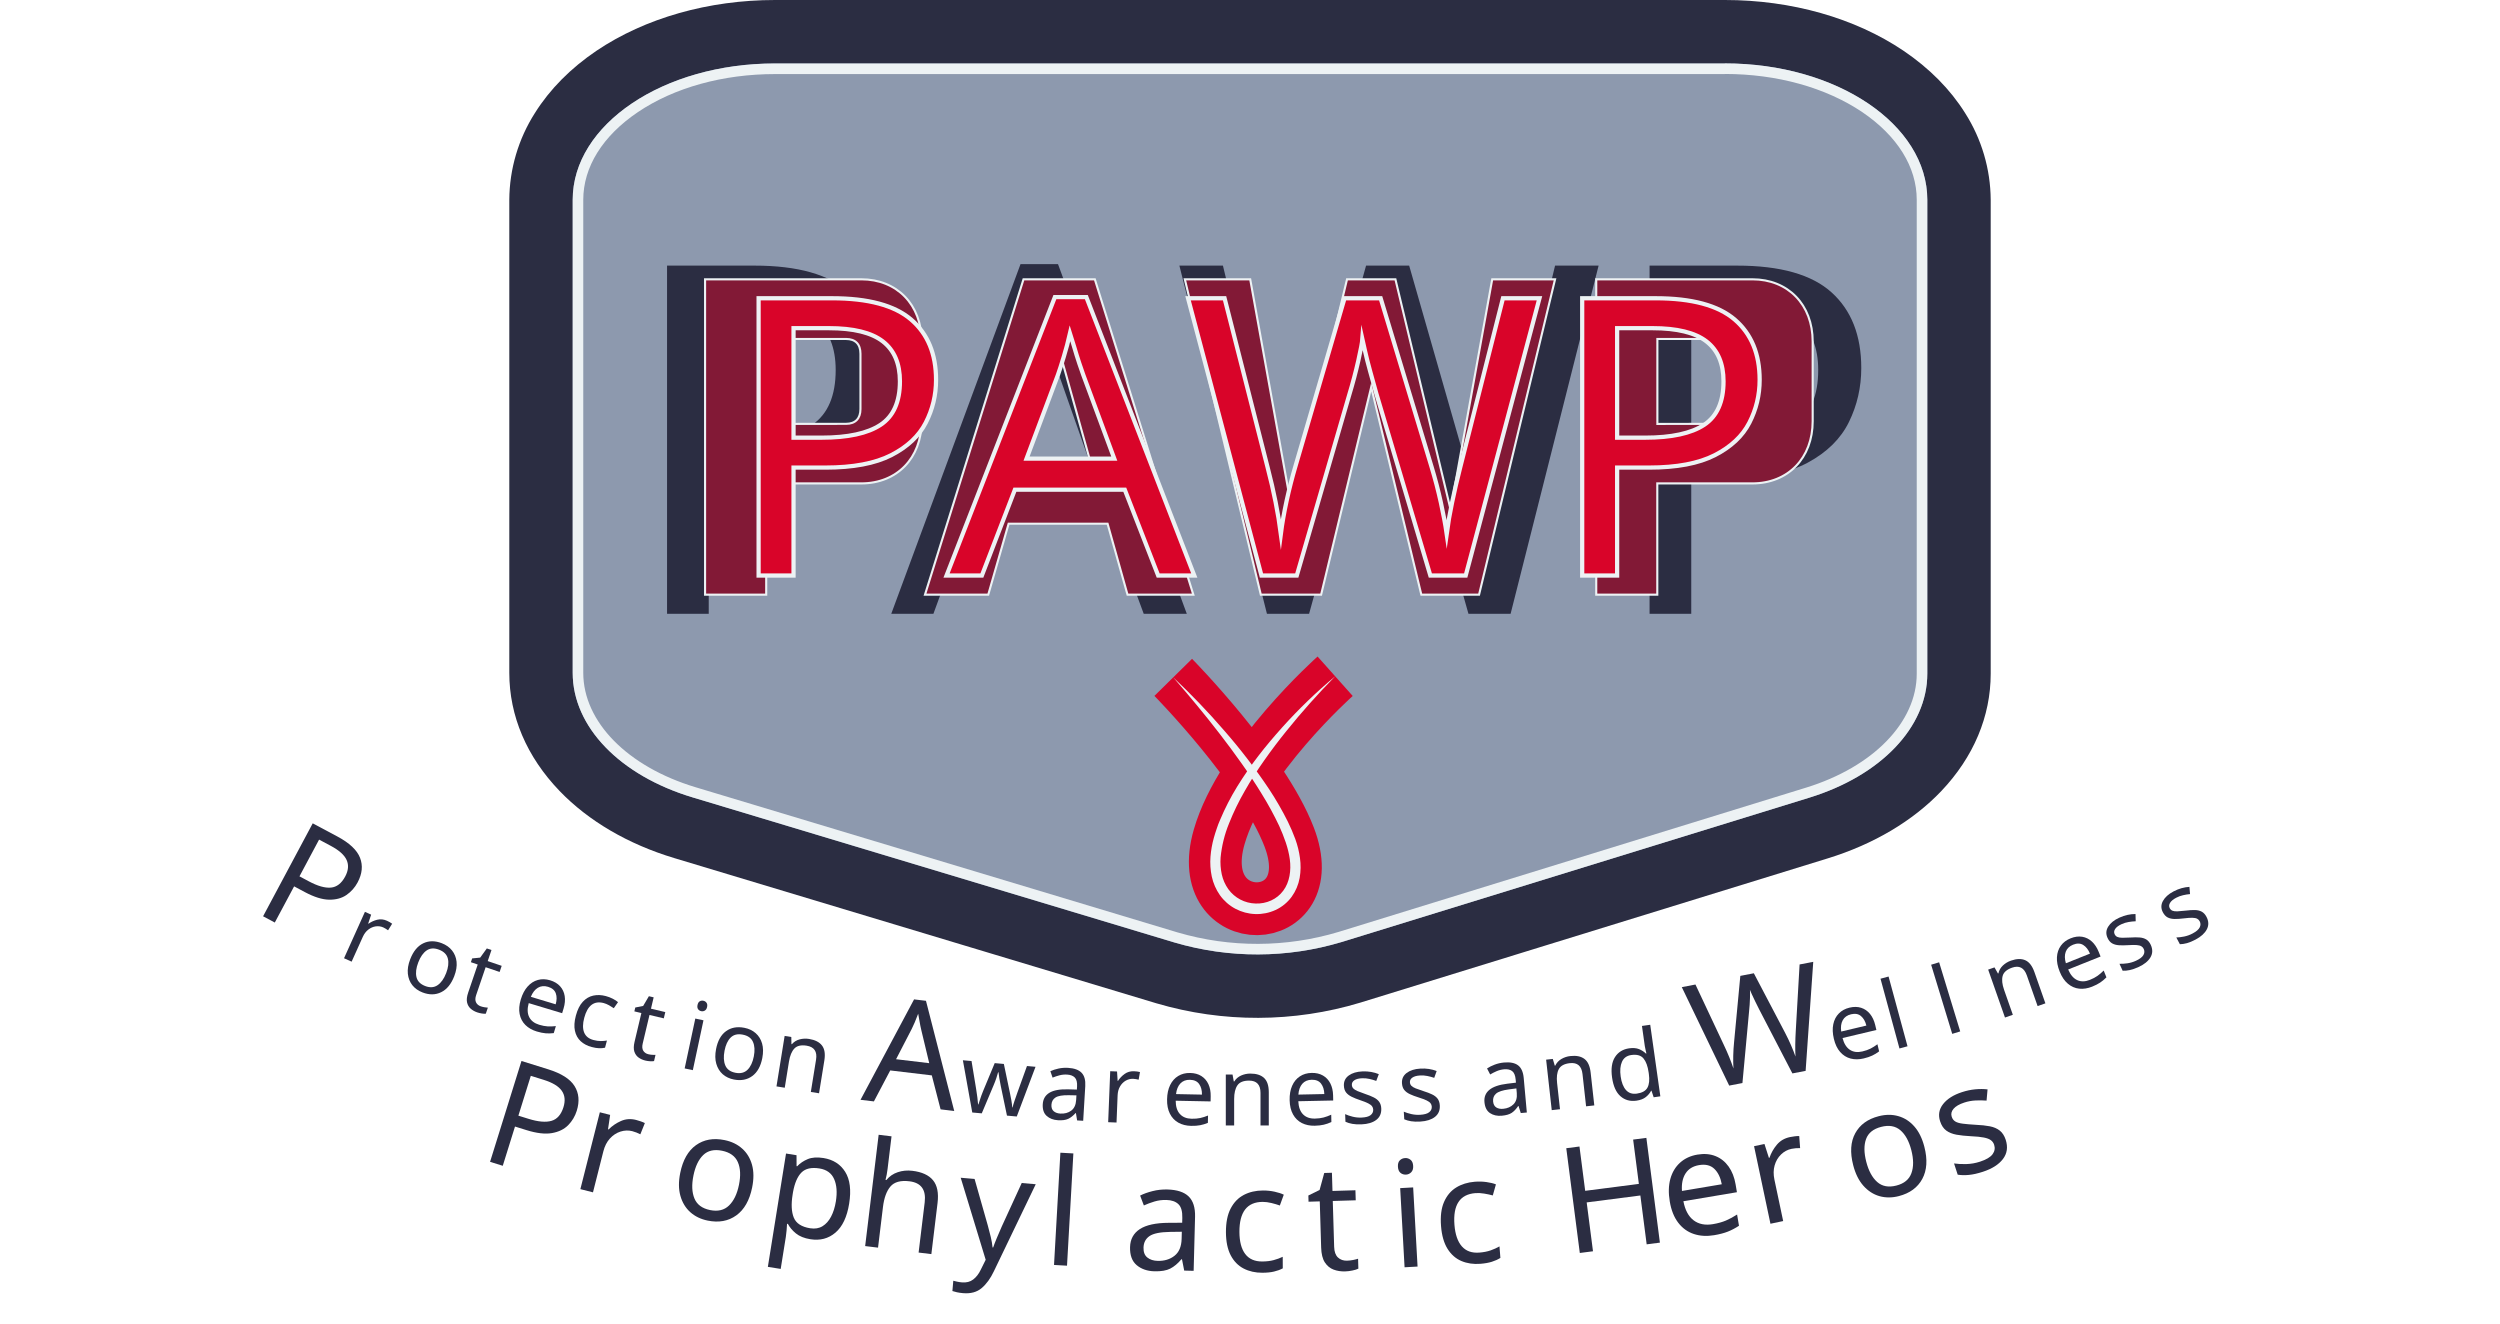
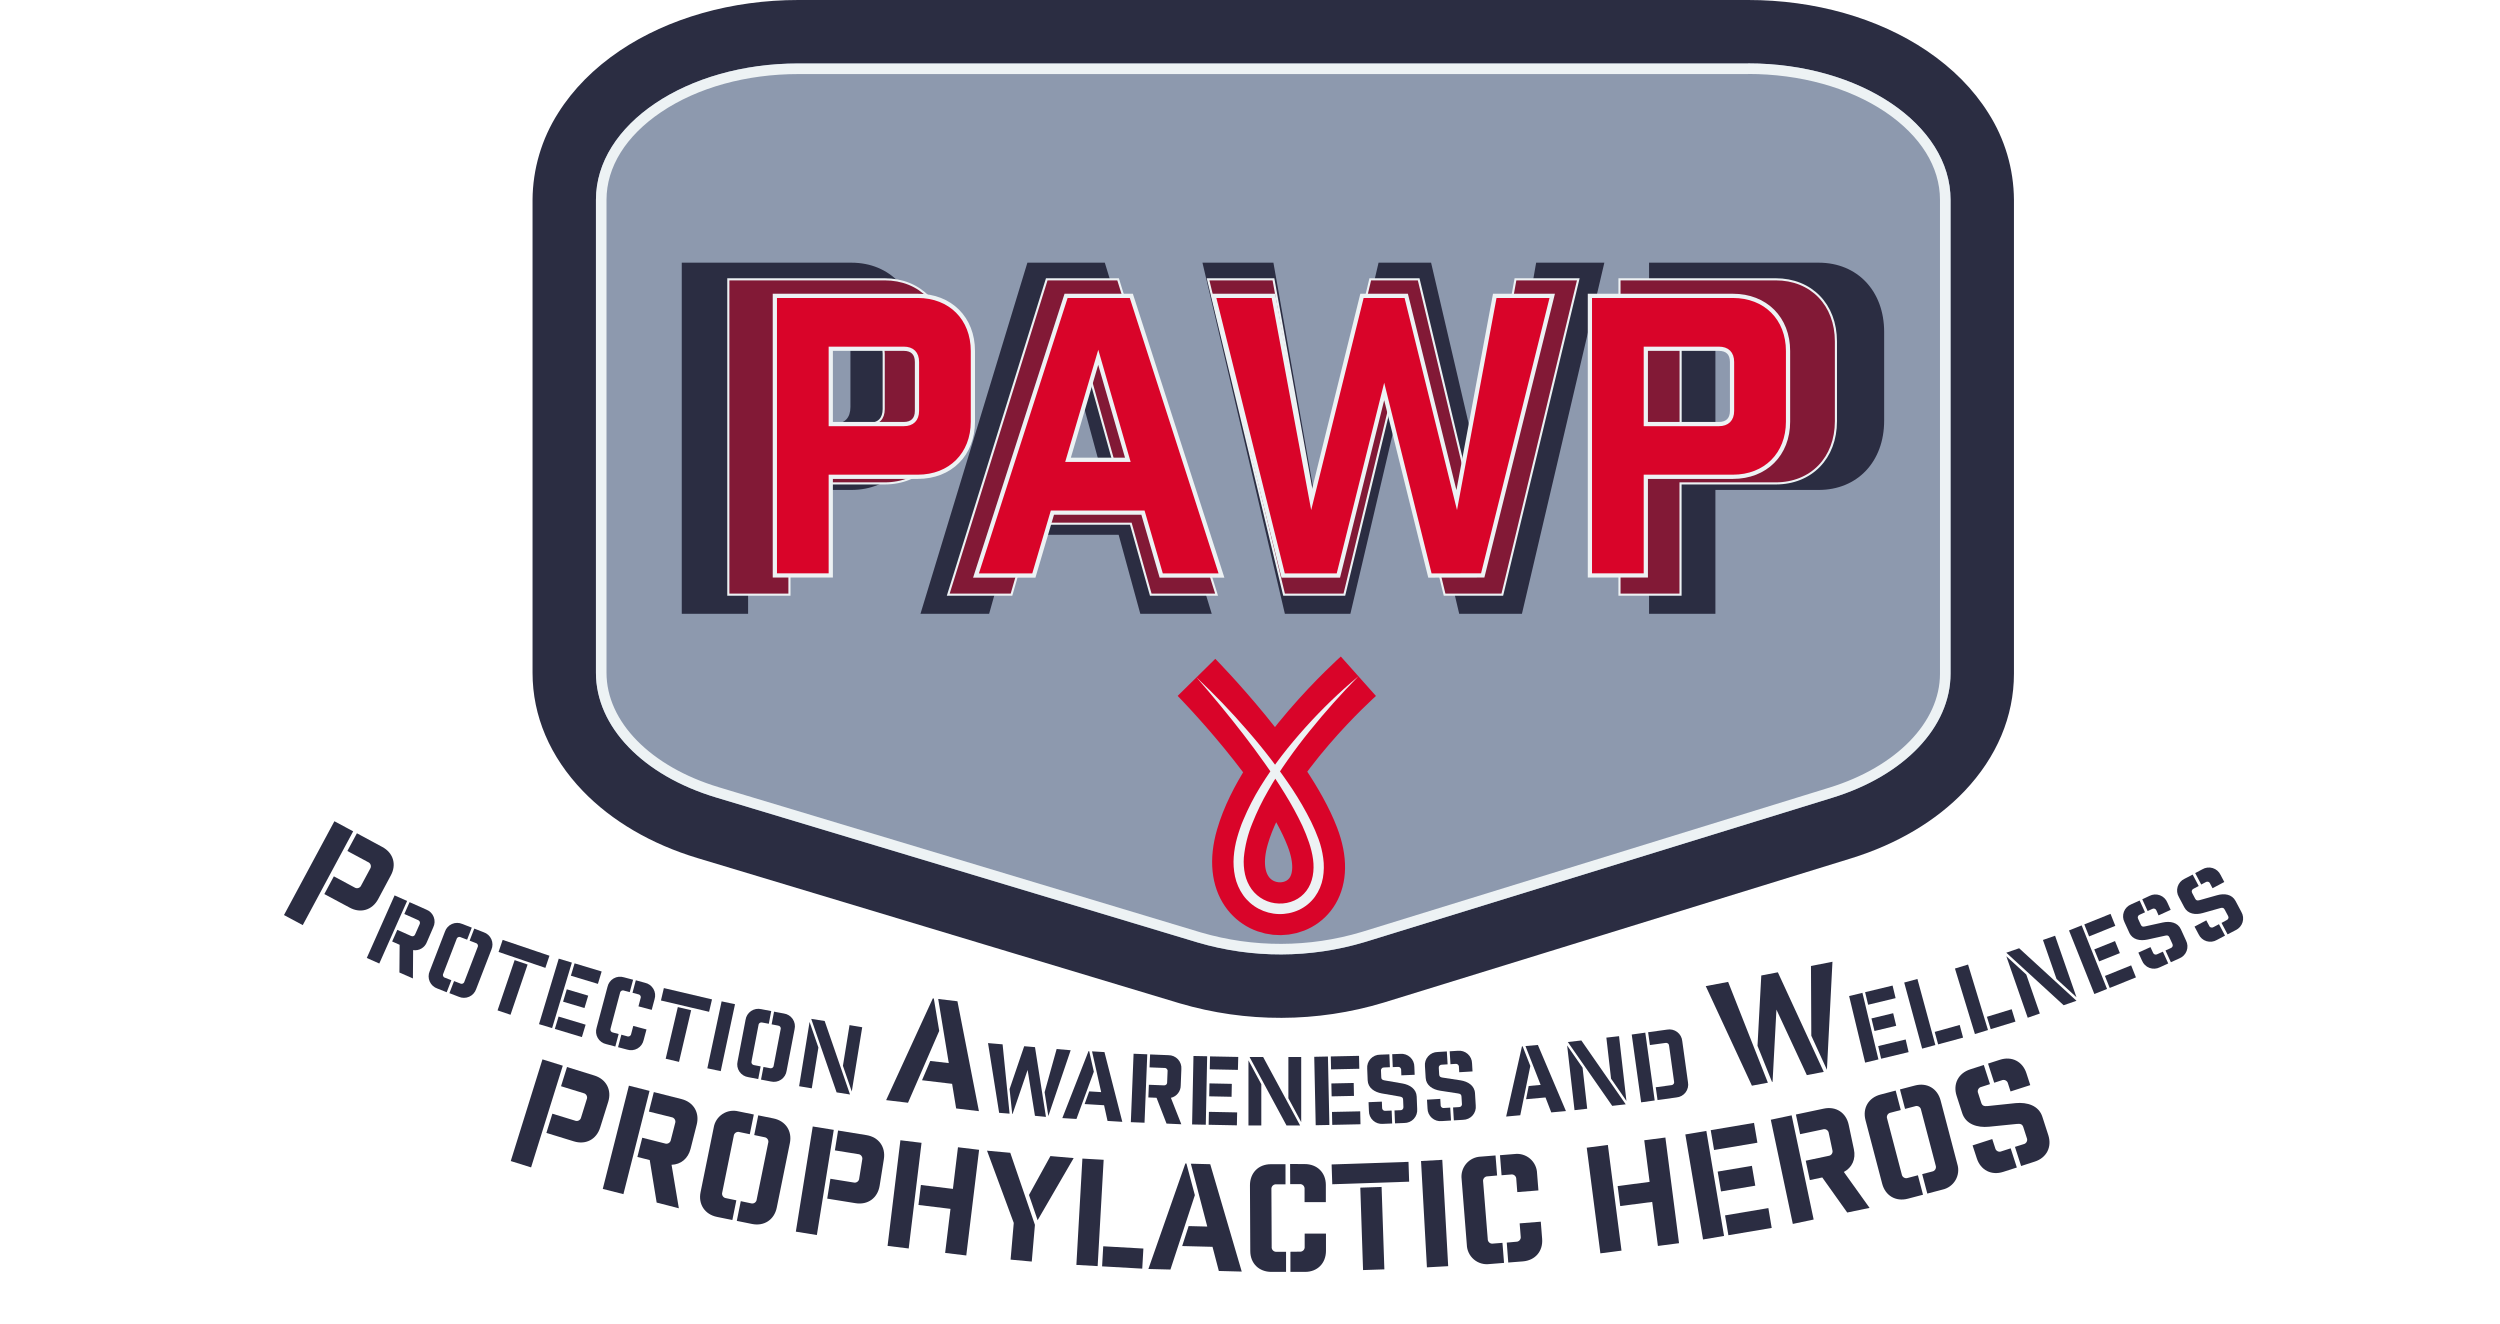
- <svg xmlns="http://www.w3.org/2000/svg" viewBox="0 0 1183 626.07">
+ <svg xmlns="http://www.w3.org/2000/svg" id="Layer_1" data-name="Layer 1" viewBox="0 0 1183 626.07">
  <defs>
-     <style>.cls-1{fill:#8d99ae;}.cls-11,.cls-12,.cls-2,.cls-4{fill:#2b2d42;}.cls-3{fill:#edf2f4;}.cls-4{font-size:230.74px;letter-spacing:-0.04em;}.cls-4,.cls-8{font-family:IndustryInc-Base, Industry Inc;}.cls-5{letter-spacing:-0.05em;}.cls-6{letter-spacing:0em;}.cls-7{fill:#821936;}.cls-7,.cls-8{stroke:#edf2f4;stroke-miterlimit:10;}.cls-8{font-size:183.75px;fill:#d90429;stroke-width:2px;letter-spacing:-0.04em;}.cls-9{letter-spacing:-0.05em;}.cls-10{letter-spacing:0em;}.cls-11{font-size:70px;}.cls-11,.cls-12{font-family:IndustryInc-Stencil, Industry Inc;}.cls-12{font-size:45px;}.cls-13{fill:none;stroke:#d90429;stroke-linejoin:round;stroke-width:25px;}</style>
+     <style>.cls-1{fill:#8d99ae;}.cls-2{fill:#2b2d42;}.cls-3{fill:#edf2f4;}.cls-4{fill:#821936;}.cls-4,.cls-5{stroke:#edf2f4;stroke-miterlimit:10;}.cls-5{fill:#d90429;stroke-width:2px;}.cls-6{fill:none;stroke:#d90429;stroke-linejoin:round;stroke-width:25px;}</style>
  </defs>
-   <g id="Layer_2" data-name="Layer 2">
-     <g id="Layer_1-2" data-name="Layer 1">
-       <path class="cls-1" d="M594.94,466.65a150.44,150.44,0,0,1-43.41-6.25L323.38,391.67c-40.93-12.33-67.38-41.1-67.38-73.3V94.55c0-22.38,12.31-43,34.67-58.08C311.21,22.62,338.25,15,366.79,15H816.21c28.54,0,55.58,7.62,76.12,21.47C914.69,51.54,927,72.17,927,94.55V318.79c0,31.9-26.09,60.56-66.47,73l-221.28,68.3A150.11,150.11,0,0,1,594.94,466.65Z" />
-       <path class="cls-2" d="M816.21,30C869.11,30,912,58.9,912,94.55V318.79c0,25.25-21.84,48.18-55.9,58.7l-221.27,68.3a138.69,138.69,0,0,1-79,.24L327.7,377.31c-34.49-10.39-56.7-33.47-56.7-58.94V94.55C271,58.9,313.89,30,366.79,30H816.21m0-30H366.79c-31.5,0-61.51,8.53-84.5,24C270,32.31,260.18,42.22,253.12,53.48A77.32,77.32,0,0,0,241,94.55V318.37c0,20.41,8.23,39.74,23.8,55.92,13.64,14.19,32.41,25.17,54.25,31.75L547.2,474.76a168.7,168.7,0,0,0,96.48-.31L865,406.15c21.6-6.67,40.14-17.66,53.6-31.79C933.89,358.25,942,339,942,318.79V94.55a77.32,77.32,0,0,0-12.12-41.07C922.82,42.22,913,32.31,900.71,24c-23-15.5-53-24-84.5-24Z" />
-       <path class="cls-3" d="M816.21,35c24.6,0,47.67,6.41,64.94,18C897.82,64.29,907,79,907,94.55V318.79c0,22.93-20.56,44.1-52.37,53.92L633.36,441a133.78,133.78,0,0,1-76.06.24L329.14,372.52c-32.28-9.72-53.14-31-53.14-54.15V94.55c0-15.52,9.18-30.26,25.85-41.5,17.27-11.64,40.34-18,64.94-18H816.21m0-5H366.79C313.89,30,271,58.9,271,94.55V318.37c0,25.47,22.21,48.55,56.7,58.94L555.86,446a138.69,138.69,0,0,0,79-.24l221.27-68.3C890.16,367,912,344,912,318.79V94.55C912,58.9,869.11,30,816.21,30Z" />
-       <g id="PAWP">
-         <text class="cls-4" transform="translate(294.39 290.44) scale(0.95 1)">P<tspan class="cls-5" x="134.06" y="0">A</tspan>
-           <tspan class="cls-6" x="274.81" y="0">WP</tspan>
-         </text>
-         <path class="cls-7" d="M400.34,200.56c4.42,0,6.83-2.48,6.83-7V167.4c0-4.56-2.41-7-6.83-7H362.57v40.2Zm7.23-68.39c16.88,0,28.53,12,28.53,29.43v37.72c0,17.41-11.65,29.43-28.53,29.43h-45v52.64H333.64V132.17Z" />
-         <path class="cls-7" d="M485.32,219.63h30.94L501,164.92Zm-17.68,61.76H437.71l46.61-149.22h33.75l46.61,149.22H533.54l-9.44-33.58H477.28Z" />
-         <polygon class="cls-7" points="672.57 281.39 648.86 183.15 625.15 281.39 596.62 281.39 560.66 132.17 591.6 132.17 611.29 241.18 637.41 132.17 660.31 132.17 686.43 241.18 706.12 132.17 735.85 132.17 699.89 281.39 672.57 281.39" />
-         <path class="cls-7" d="M822,200.56c4.42,0,6.83-2.48,6.83-7V167.4c0-4.56-2.41-7-6.83-7H784.27v40.2Zm7.23-68.39c16.88,0,28.53,12,28.53,29.43v37.72c0,17.41-11.65,29.43-28.53,29.43h-45v52.64H755.34V132.17Z" />
-         <text class="cls-8" transform="translate(341.14 272.34)">P<tspan class="cls-9" x="106.76" y="0">A</tspan>
-           <tspan class="cls-10" x="218.84" y="0">WP</tspan>
-         </text>
-       </g>
-       <text class="cls-11" transform="matrix(0.88, 0.47, -0.47, 0.88, 118.51, 430.39)">P</text>
-       <text class="cls-12" transform="matrix(0.91, 0.41, -0.41, 0.91, 159.31, 451.87)">r</text>
-       <text class="cls-12" transform="translate(187.45 464.32) rotate(21.09)">o</text>
-       <text class="cls-12" transform="translate(215.36 475.02) rotate(18.78)">t</text>
-       <text class="cls-12" transform="translate(240.65 483.6) rotate(16.77)">e</text>
-       <text class="cls-12" transform="translate(267.04 491.54) rotate(14.88)">c</text>
-       <text class="cls-12" transform="matrix(0.97, 0.23, -0.23, 0.97, 294.64, 498.85)">t</text>
-       <text class="cls-12" transform="translate(320.24 504.78) rotate(12.04)">i</text>
-       <text class="cls-12" transform="matrix(0.98, 0.19, -0.19, 0.98, 334.12, 507.82)">o</text>
-       <text class="cls-12" transform="matrix(0.99, 0.16, -0.16, 0.99, 363.64, 513.47)">n</text>
-       <text class="cls-12" transform="translate(395.74 518.59) rotate(8.14)"> </text>
-       <text class="cls-11" transform="translate(407.2 520.43) rotate(6.8)">A</text>
-       <text class="cls-12" transform="matrix(1, 0.09, -0.09, 1, 452.96, 525.84)">w</text>
-       <text class="cls-12" transform="matrix(1, 0.06, -0.06, 1, 490.97, 529.06)">a</text>
-       <text class="cls-12" transform="matrix(1, 0.04, -0.04, 1, 520.56, 530.87)">r</text>
-       <text class="cls-12" transform="translate(549.55 532.02) rotate(1.16)">e</text>
-       <text class="cls-12" transform="matrix(1, 0, 0, 1, 576.22, 532.58)">n</text>
-       <text class="cls-12" transform="translate(608.04 532.54) rotate(-1.22)">e</text>
-       <text class="cls-12" transform="translate(634.37 531.99) rotate(-2.32)">s</text>
-       <text class="cls-12" transform="translate(662.22 530.87) rotate(-3.47)">s</text>
-       <text class="cls-12" transform="matrix(1, -0.08, 0.08, 1, 690.12, 529.12)"> </text>
-       <text class="cls-12" transform="translate(700.99 528.38) rotate(-5.16)">a</text>
-       <text class="cls-12" transform="matrix(0.99, -0.11, 0.11, 0.99, 730.49, 525.74)">n</text>
-       <text class="cls-12" transform="matrix(0.99, -0.14, 0.14, 0.99, 762.07, 522.12)">d</text>
-       <text class="cls-12" transform="translate(791.59 517.94) rotate(-8.93)"> </text>
-       <text class="cls-11" transform="translate(804.45 516.36) rotate(-10.9)">W</text>
-       <text class="cls-12" transform="matrix(0.97, -0.23, 0.23, 0.97, 868.12, 503.66)">e</text>
-       <text class="cls-12" transform="translate(895.13 497.14) rotate(-15.2)">l</text>
-       <text class="cls-12" transform="translate(920.13 490.34) rotate(-16.96)">l</text>
-       <text class="cls-12" transform="matrix(0.94, -0.33, 0.33, 0.94, 945.16, 482.76)">n</text>
-       <text class="cls-12" transform="translate(976.75 471.69) rotate(-21.79)">e</text>
-       <text class="cls-12" transform="translate(1002.75 461.3) rotate(-24.55)">s</text>
-       <text class="cls-12" transform="translate(1029.95 448.85) rotate(-27.88)">s</text>
-       <text class="cls-11" transform="translate(206.87 540.84) rotate(19.79)"> </text>
-       <text class="cls-11" transform="translate(225.41 547.76) rotate(17.3)">P</text>
-       <text class="cls-11" transform="translate(268.86 561.24) rotate(14.21)">r</text>
-       <text class="cls-11" transform="translate(314.37 572.7) rotate(11.49)">o</text>
-       <text class="cls-11" transform="translate(360.13 581.95) rotate(9.11)">p</text>
-       <text class="cls-11" transform="matrix(0.99, 0.12, -0.12, 0.99, 403.5, 588.93)">h</text>
-       <text class="cls-11" transform="translate(451.31 594.68) rotate(4.94)">y</text>
-       <text class="cls-11" transform="translate(492.82 598.24) rotate(3.24)">l</text>
-       <text class="cls-11" transform="translate(531.25 600.48) rotate(1.5)">a</text>
-       <text class="cls-11" transform="translate(576.36 601.66) rotate(-0.27)">c</text>
-       <text class="cls-11" transform="matrix(1, -0.03, 0.03, 1, 619.06, 601.45)">t</text>
-       <text class="cls-11" transform="translate(658.7 600.01) rotate(-3.18)">i</text>
-       <text class="cls-11" transform="translate(679.53 598.99) rotate(-4.53)">c</text>
-       <text class="cls-11" transform="translate(722.72 595.43) rotate(-5.86)"> </text>
-       <text class="cls-11" transform="translate(740.82 593.78) rotate(-7.36)">H</text>
-       <text class="cls-11" transform="translate(789.42 587.44) rotate(-9.56)">e</text>
-       <text class="cls-11" transform="translate(831.95 580.31) rotate(-11.93)">r</text>
-       <text class="cls-11" transform="matrix(0.97, -0.25, 0.25, 0.97, 877.91, 570.58)">o</text>
-       <text class="cls-11" transform="matrix(0.95, -0.31, 0.31, 0.95, 923.45, 558.59)">s</text>
-       <path class="cls-13" d="M555.17,320.53S597.5,363.5,610,396c17.24,44.71-46.37,46-33.08,0,10.54-36.52,54.87-76,54.87-76" />
-       <path class="cls-3" d="M555.17,320.53a333.93,333.93,0,0,1,24.14,25.19,268.87,268.87,0,0,1,21.3,27.81,147.2,147.2,0,0,1,8.81,15.31,85.41,85.41,0,0,1,3.53,8.24,42.83,42.83,0,0,1,2.19,8.91,30.18,30.18,0,0,1-.14,9.43,21.74,21.74,0,0,1-3.79,8.95,19.7,19.7,0,0,1-7.61,6.23,21.18,21.18,0,0,1-9.58,1.93,21.54,21.54,0,0,1-9.42-2.5,21.07,21.07,0,0,1-7.34-6.44,24.27,24.27,0,0,1-3.85-8.82,33.19,33.19,0,0,1-.61-9.35,46.81,46.81,0,0,1,1.6-9c.37-1.47.9-2.86,1.35-4.29s1-2.8,1.6-4.18a115.65,115.65,0,0,1,8.11-15.78,174.68,174.68,0,0,1,10-14.48c3.56-4.64,7.35-9.1,11.24-13.45A243.48,243.48,0,0,1,631.83,320c-8.14,8.29-15.88,16.93-23.12,25.94q-5.46,6.74-10.43,13.81c-3.32,4.7-6.43,9.54-9.25,14.52a117.28,117.28,0,0,0-7.44,15.35,57.25,57.25,0,0,0-4,16.12,28.21,28.21,0,0,0,.55,8,19.32,19.32,0,0,0,3.09,7,16.47,16.47,0,0,0,12.93,6.81,16.2,16.2,0,0,0,7.34-1.44,14.77,14.77,0,0,0,5.74-4.64c3-4,3.81-9.53,3.1-14.85S607.63,396,605.3,390.8a152.52,152.52,0,0,0-8.2-15.05c-3-4.92-6.18-9.71-9.52-14.42s-6.76-9.37-10.31-13.94C570.2,338.22,562.79,329.29,555.17,320.53Z" />
-     </g>
+   <path class="cls-1" d="M605.94,466.65a150.44,150.44,0,0,1-43.41-6.25L334.38,391.67c-40.93-12.33-67.38-41.1-67.38-73.3V94.55c0-22.38,12.31-43,34.67-58.08C322.21,22.62,349.25,15,377.79,15H827.21c28.54,0,55.58,7.62,76.12,21.47C925.69,51.54,938,72.17,938,94.55V318.79c0,31.9-26.09,60.56-66.47,73l-221.28,68.3A150.11,150.11,0,0,1,605.94,466.65Z" />
+   <path class="cls-2" d="M827.21,30C880.11,30,923,58.9,923,94.56V318.79c0,25.25-21.84,48.18-55.9,58.7l-221.27,68.3a138.69,138.69,0,0,1-79,.24L338.7,377.31c-34.49-10.39-56.7-33.47-56.7-58.94V94.56C282,58.9,324.89,30,377.79,30H827.21m0-30H377.79c-31.5,0-61.51,8.53-84.5,24C281,32.31,271.18,42.22,264.12,53.48A77.33,77.33,0,0,0,252,94.56V318.37c0,20.41,8.23,39.74,23.8,55.92,13.64,14.19,32.41,25.17,54.25,31.75L558.2,474.76a168.7,168.7,0,0,0,96.48-.31L876,406.15c21.6-6.67,40.14-17.66,53.6-31.79C944.89,358.25,953,339,953,318.79V94.56a77.33,77.33,0,0,0-12.12-41.08C933.82,42.22,924,32.31,911.71,24c-23-15.5-53-24-84.5-24Z" />
+   <path class="cls-3" d="M827.21,35c24.6,0,47.67,6.41,64.94,18C908.82,64.29,918,79,918,94.55V318.79c0,22.93-20.56,44.1-52.37,53.92L644.36,441a133.78,133.78,0,0,1-76.06.24L340.14,372.52c-32.28-9.72-53.14-31-53.14-54.15V94.55c0-15.52,9.18-30.26,25.85-41.5,17.27-11.64,40.34-18,64.94-18H827.21m0-5H377.79C324.89,30,282,58.9,282,94.55V318.37c0,25.47,22.21,48.55,56.7,58.94L566.86,446a138.69,138.69,0,0,0,79-.24l221.27-68.3C901.16,367,923,344,923,318.79V94.55C923,58.9,880.11,30,827.21,30Z" />
+   <g id="PAWP">
+     <path class="cls-2" d="M395,200.45c4.8,0,7.42-2.77,7.42-7.85V163.53c0-5.08-2.62-7.84-7.42-7.84H354v44.76Zm7.85-76.15c18.32,0,31,13.39,31,32.77v42c0,19.39-12.65,32.77-31,32.77H354v58.61H322.61V124.3Z" />
+     <path class="cls-2" d="M487.25,221.68h33.58l-16.57-60.92Zm-19.19,68.76H435.57L486.16,124.3H522.8l50.59,166.14h-33.8l-10.25-37.38H478.53Z" />
+     <path class="cls-2" d="M690.49,290.44,664.76,181.07,639,290.44h-31L569,124.3h33.58L624,245.67,652.33,124.3h24.86l28.35,121.37L726.91,124.3h32.27l-39,166.14Z" />
+     <path class="cls-2" d="M852.73,200.45c4.8,0,7.41-2.77,7.41-7.85V163.53c0-5.08-2.61-7.84-7.41-7.84h-41v44.76Zm7.85-76.15c18.32,0,31,13.39,31,32.77v42c0,19.39-12.64,32.77-31,32.77H811.73v58.61h-31.4V124.3Z" />
+     <path class="cls-4" d="M411.34,200.56c4.42,0,6.83-2.48,6.83-7V167.4c0-4.56-2.41-7-6.83-7H373.57v40.2Zm7.23-68.39c16.88,0,28.53,12,28.53,29.43v37.72c0,17.41-11.65,29.43-28.53,29.43h-45v52.64H344.64V132.17Z" />
+     <path class="cls-4" d="M496.32,219.63h30.94L512,164.92Zm-17.68,61.76H448.71l46.61-149.22h33.75l46.61,149.22H544.54l-9.44-33.58H488.28Z" />
+     <polygon class="cls-4" points="683.57 281.39 659.86 183.15 636.15 281.39 607.62 281.39 571.66 132.17 602.6 132.17 622.29 241.18 648.41 132.17 671.31 132.17 697.43 241.18 717.12 132.17 746.85 132.17 710.89 281.39 683.57 281.39" />
+     <path class="cls-4" d="M833,200.56c4.42,0,6.83-2.48,6.83-7V167.4c0-4.56-2.41-7-6.83-7H795.27v40.2Zm7.23-68.39c16.88,0,28.53,12,28.53,29.43v37.72c0,17.41-11.65,29.43-28.53,29.43h-45v52.64H766.34V132.17Z" />
+     <path class="cls-5" d="M427.66,200.67c4,0,6.25-2.2,6.25-6.24V171.28c0-4.05-2.2-6.25-6.25-6.25H393.12v35.64ZM434.28,140c15.43,0,26.09,10.66,26.09,26.09v33.44c0,15.44-10.66,26.09-26.09,26.09H393.12v46.68H366.66V140Z" />
+     <path class="cls-5" d="M505.39,217.58h28.3l-14-48.51Zm-16.17,54.76H461.84L504.47,140h30.87L578,272.34H549.49l-8.64-29.77H498Z" />
+     <path class="cls-5" d="M676.64,272.34,655,185.24l-21.68,87.1H607.19L574.3,140h28.29l18,96.65L644.49,140h20.94l23.89,96.65,18-96.65h27.19l-32.89,132.3Z" />
+     <path class="cls-5" d="M813.35,200.67c4,0,6.25-2.2,6.25-6.24V171.28c0-4.05-2.21-6.25-6.25-6.25H778.8v35.64ZM820,140c15.44,0,26.1,10.66,26.1,26.09v33.44c0,15.44-10.66,26.09-26.1,26.09H778.8v46.68H752.34V140Z" />
  </g>
+   <path class="cls-2" d="M134.38,433l23.86-44.39,8.88,4.77-23.86,44.39Zm46.55-32.2c5.18,2.79,6.83,8.28,4,13.46l-6,11.23c-2.79,5.17-8.28,6.83-13.46,4l-12-6.42,4.51-8.39,9.74,5.24a2.15,2.15,0,0,0,3.23-1l4.17-7.77a2.15,2.15,0,0,0-1-3.23l-9.74-5.23,4.51-8.39Z" />
+   <path class="cls-2" d="M192.64,426.34l-13.16,29.6-5.92-2.63,13.16-29.61ZM189,460.19l.11-13.11-3.54-1.57L188,440l6.46,2.87a1.37,1.37,0,0,0,2-.77l2.1-4.73a1.38,1.38,0,0,0-.78-2l-6.45-2.87,2.48-5.6,7.94,3.53a6.1,6.1,0,0,1,3.24,8.44L202,445.8a6,6,0,0,1-6.51,3.8L195.39,463Z" />
+   <path class="cls-2" d="M218.05,443.52a1.38,1.38,0,0,0-2,.88l-6.28,16.29a1.36,1.36,0,0,0,.88,2l2.93,1.14-2.2,5.7L207,467.79a6.1,6.1,0,0,1-3.66-8.26l7.19-18.64a6.1,6.1,0,0,1,8.26-3.66l4.45,1.72-2.2,5.7Zm10.8-2.39a6.1,6.1,0,0,1,3.67,8.26L225.33,468a6.1,6.1,0,0,1-8.26,3.66l-4.41-1.7,2.2-5.71,2.9,1.12a1.38,1.38,0,0,0,2-.88L226,448.24a1.38,1.38,0,0,0-.88-2l-2.89-1.12,2.2-5.71Z" />
+   <path class="cls-2" d="M235.44,478.11l8.08-23.78,6.14,2.09-8.09,23.77ZM260,452.25,258.07,458l-22.15-7.54,1.94-5.71Z" />
+   <path class="cls-2" d="M255.06,484.63l9.34-31,6.21,1.87-9.35,31Zm20.29,6.12-12.8-3.86,1.77-5.86,12.8,3.85ZM276.57,477,266.45,474l1.76-5.86,10.13,3Zm6.36-11.43-12.79-3.86,1.76-5.86,12.8,3.86Z" />
+   <path class="cls-2" d="M295.27,468.75a1.37,1.37,0,0,0-1.87,1.08l-4.48,16.88a1.38,1.38,0,0,0,1.08,1.87l2.74.72-1.57,5.92-4.3-1.14a6.1,6.1,0,0,1-4.54-7.82L287.46,467a6.09,6.09,0,0,1,7.82-4.53l4.3,1.14L298,469.47Zm1.52,21.63a1.38,1.38,0,0,0,1.87-1.09l1-3.82,6.26,1.66-1.34,5a6.09,6.09,0,0,1-7.82,4.54l-4.3-1.14,1.57-5.92Zm8.4-25.33a6.1,6.1,0,0,1,4.54,7.82l-1.34,5-6.27-1.66,1-3.83a1.37,1.37,0,0,0-1.08-1.87l-2.74-.73,1.57-5.91Z" />
+   <path class="cls-2" d="M336.92,472.91l-1.38,5.87-22.78-5.35,1.38-5.87ZM315,501l5.74-24.45,6.31,1.49-5.74,24.44Z" />
+   <path class="cls-2" d="M341.47,473.84l6.34,1.35-6.76,31.68-6.34-1.35Z" />
+   <path class="cls-2" d="M360.71,483.87a1.37,1.37,0,0,0-1.79,1.21l-3.29,17.15a1.39,1.39,0,0,0,1.22,1.79l3.09.59-1.15,6-4.69-.9a6.09,6.09,0,0,1-5.07-7.48l3.76-19.62a6.1,6.1,0,0,1,7.48-5.07l4.68.9-1.15,6Zm10.21-4.28a6.1,6.1,0,0,1,5.07,7.48l-3.76,19.62a6.09,6.09,0,0,1-7.48,5.07l-4.64-.89,1.16-6,3.05.59a1.38,1.38,0,0,0,1.79-1.22l3.28-17.14a1.37,1.37,0,0,0-1.21-1.79l-3.05-.59,1.15-6Z" />
+   <path class="cls-2" d="M384.14,515l-6-1,4.95-30.42,4.18,12.12Zm-.27-32.87,6.36,1,12,34.78-6.35-1Zm15,22.22L402,485.09l6,1-4.94,30.42Z" />
+   <path class="cls-2" d="M441.41,472.44l.48.06,2.55,15.32-14.77,34-10.35-1.24Zm9.13,40.43-14.24-1.7,3.9-9.12,8.76,1-5-30.34,9.1,1.09,10.16,52-10.77-1.28Z" />
+   <path class="cls-2" d="M472.79,526.59l-5.26-33,6.9.59,3.3,32.8ZM489.74,528l-3.47-21.7-7.11,20.8-.18,0-1.25-11.75,6.92-20.28,5.11.44,5.18,33Zm4.57-11.17L500,496.4l6.64.57-10.57,31.16Z" />
+   <path class="cls-2" d="M515.09,497.39l.31,0,2.2,9.74-8.22,22.36-6.69-.41ZM522.45,523l-9.21-.56,2.17-6,5.66.35-4.32-19.29,5.88.35,8.45,33-7-.43Z" />
+   <path class="cls-2" d="M542.89,498.89l-1.3,32.38-6.48-.26,1.3-32.38ZM552,531.68l-4.73-12.21-3.87-.16.24-6,7.06.28a1.38,1.38,0,0,0,1.59-1.47l.21-5.17a1.38,1.38,0,0,0-1.47-1.59l-7.06-.28.25-6.12,8.67.35a6.1,6.1,0,0,1,6.13,6.64l-.3,7.6a6,6,0,0,1-4.65,5.94L559,532Z" />
+   <path class="cls-2" d="M564.1,532.09l.65-32.4,6.48.13-.65,32.4Zm21.19.42-13.36-.27.12-6.12,13.37.27ZM582.78,519l-10.58-.22.12-6.12,10.58.22Zm3-12.73L572.46,506l.12-6.12,13.36.27Z" />
+   <path class="cls-2" d="M596.85,532.58h-6.08l0-30.82,6.08,11.29Zm-5.56-32.4h6.43l17.49,32.38h-6.44Zm18.37,19.52V500.17h6.07l0,30.82Z" />
+   <path class="cls-2" d="M622.59,532.46l-.69-32.38,6.48-.14.69,32.39Zm20.63-26.72-13.36.29-.13-6.12,13.36-.29Zm-2.52,12.84-10.57.22-.13-6.11,10.57-.23ZM643.78,532l-13.36.29-.13-6.12,13.36-.29Z" />
+   <path class="cls-2" d="M662.62,525.35a1.38,1.38,0,0,0,1.47-1.59l-.14-3.42c0-1-.59-1.28-1.59-1.46l-8.44-1.46c-3.54-.63-6.59-2.62-6.74-6.22l-.22-5.48a6.1,6.1,0,0,1,6.13-6.65l4.36-.17.25,6.11-2.74.11a1.38,1.38,0,0,0-1.47,1.59l.12,3.06c0,1,.59,1.28,1.59,1.47l8.44,1.46c3.54.62,6.59,2.62,6.74,6.21l.23,5.85a6.09,6.09,0,0,1-6.13,6.64l-4.36.18-.24-6.12Zm-8.21,6.46a6.09,6.09,0,0,1-6.64-6.13l-.17-4.13,6.3-.26.11,2.88a1.38,1.38,0,0,0,1.59,1.47l2.93-.12.24,6.11Zm8.21-33.12a6.1,6.1,0,0,1,6.65,6.13l.15,3.77-6.3.26-.1-2.52a1.38,1.38,0,0,0-1.59-1.47l-2.38.1-.25-6.12Z" />
+   <path class="cls-2" d="M690.34,523.88a1.37,1.37,0,0,0,1.44-1.61l-.21-3.42c-.06-1-.62-1.27-1.62-1.43l-8.46-1.3c-3.55-.55-6.65-2.48-6.86-6.07l-.34-5.48a6.1,6.1,0,0,1,6-6.77l4.35-.26.37,6.11-2.74.16a1.38,1.38,0,0,0-1.43,1.62l.18,3.06c.06,1,.62,1.27,1.62,1.43l8.47,1.29c3.55.56,6.64,2.49,6.86,6.08l.35,5.84a6.1,6.1,0,0,1-6,6.77l-4.36.26-.37-6.11Zm-8.08,6.62a6.09,6.09,0,0,1-6.76-6l-.25-4.13,6.29-.38.17,2.87a1.38,1.38,0,0,0,1.62,1.44l2.92-.18.37,6.11Zm7.55-33.27a6.1,6.1,0,0,1,6.77,6l.22,3.77-6.29.38-.15-2.51a1.38,1.38,0,0,0-1.62-1.44l-2.38.15-.37-6.11Z" />
+   <path class="cls-2" d="M720.2,495.11l.31,0,3.64,9.3-4.76,23.33-6.68.61Zm11.13,24.21-9.19.83,1.24-6.26,5.65-.51L721.85,495l5.87-.53L741,525.76l-6.94.63Z" />
+   <path class="cls-2" d="M751.06,524.65l-6,.68-3.49-30.62,7.31,10.53Zm-9.17-31.57,6.4-.73,21,30.22-6.39.72Zm20.46,17.33L760.13,491l6-.68,3.49,30.62Z" />
+   <path class="cls-2" d="M776.59,521.63l-4.46-32.09,6.42-.89L783,520.74Zm12.25-34.41a6.09,6.09,0,0,1,7.21,5.45l2.7,19.43a6.09,6.09,0,0,1-5.45,7.21l-8.95,1.24-.85-6.06,7.36-1a1.37,1.37,0,0,0,1.3-1.72l-2.35-16.94a1.39,1.39,0,0,0-1.73-1.31l-7.35,1-.84-6.07Z" />
+   <path class="cls-2" d="M829,513.75l-21.84-47.12,10.59-2,18.81,47.7Zm26-5-14.39-31-1.83,34.15-.27.05-6.86-17.07,1.79-33.28,7.84-1.51L863,507.21Zm2.11-18.65-.16-33,10.17-2-2.62,51.12Z" />
+   <path class="cls-2" d="M882.58,502.83,875,471.33l6.3-1.52,7.58,31.5ZM897,472.32l-13,3.13-1.43-5.95,13-3.13Zm.28,13.08L887,487.87l-1.43-5.95,10.28-2.47Zm5.87,12.47-13,3.12L888.76,495l13-3.12Z" />
+   <path class="cls-2" d="M907.32,463.24l8.49,31.27-6.25,1.7-8.49-31.27ZM928.93,491l-11.81,3.2-1.61-5.9L927.32,485Z" />
+   <path class="cls-2" d="M931.28,456.42l9.44,31-6.19,1.89-9.45-31Zm22.44,27L942,487l-1.79-5.86,11.71-3.57Z" />
+   <path class="cls-2" d="M949.38,450.82l6.08-2.11,27.13,24.86-6.07,2.11Zm15.87,28.78-5.73,2-10.13-29.11,9.45,8.67Zm7.89-16.37-6.42-18.44,5.74-2,10.13,29.11Z" />
+   <path class="cls-2" d="M991.05,470.37l-12-30.08,6-2.4,12,30.08Zm9.92-32.26-12.41,5-2.27-5.68,12.41-5Zm2.16,12.9-9.82,3.92L991,449.25l9.82-3.93Zm7.6,11.49-12.41,5-2.27-5.69,12.41-5Z" />
+   <path class="cls-2" d="M1027.21,448.63a1.38,1.38,0,0,0,.76-2l-1.42-3.11c-.41-.9-1-1-2-.76l-8.36,1.84c-3.51.76-7.09.07-8.59-3.2l-2.28-5a6.1,6.1,0,0,1,3.16-8.47l4-1.81,2.54,5.57-2.5,1.14a1.38,1.38,0,0,0-.75,2l1.27,2.78c.41.9,1,1,2,.76l8.36-1.84c3.51-.76,7.09-.07,8.59,3.2l2.43,5.32a6.1,6.1,0,0,1-3.16,8.47l-4,1.81-2.55-5.56Zm-5.15,9.08a6.1,6.1,0,0,1-8.47-3.16l-1.72-3.77,5.73-2.61,1.2,2.62a1.37,1.37,0,0,0,2,.75l2.67-1.21,2.54,5.57Zm-4.93-33.77a6.1,6.1,0,0,1,8.47,3.16l1.57,3.44-5.74,2.62-1-2.3a1.38,1.38,0,0,0-2-.75l-2.17,1-2.54-5.57Z" />
+   <path class="cls-2" d="M1053.64,435.41a1.37,1.37,0,0,0,.64-2.06l-1.6-3c-.46-.87-1.09-.9-2.07-.63l-8.24,2.32c-3.46,1-7.07.48-8.76-2.7l-2.56-4.85a6.1,6.1,0,0,1,2.66-8.64l3.86-2,2.86,5.41-2.43,1.28a1.39,1.39,0,0,0-.64,2.07l1.43,2.71c.47.87,1.09.9,2.07.63l8.24-2.32c3.46-1,7.08-.48,8.76,2.7l2.74,5.17a6.11,6.11,0,0,1-2.66,8.64l-3.86,2-2.86-5.41Zm-4.61,9.37a6.1,6.1,0,0,1-8.64-2.66l-1.94-3.66,5.57-2.95,1.35,2.55a1.38,1.38,0,0,0,2.07.64l2.58-1.37,2.86,5.41Zm-6.89-33.42a6.1,6.1,0,0,1,8.64,2.66l1.76,3.34-5.57,2.95-1.17-2.23a1.38,1.38,0,0,0-2.07-.64l-2.11,1.12-2.86-5.41Z" />
+   <path class="cls-2" d="M241.69,549.41l15-48.12,9.62,3-15,48.12Zm39.58-40.47c5.62,1.75,8.29,6.84,6.54,12.45L284,533.55c-1.75,5.62-6.83,8.29-12.45,6.54l-13-4,2.83-9.09L272,530.25a2.14,2.14,0,0,0,3-1.56l2.62-8.43a2.14,2.14,0,0,0-1.56-3L265.48,514l2.83-9.09Z" />
+   <path class="cls-2" d="M307.36,516.21,295,565.07l-9.77-2.48,12.37-48.85Zm3.37,52.84-3.28-20.11-5.84-1.47,2.3-9.1,10.66,2.7a2.14,2.14,0,0,0,2.89-1.72l2-7.81a2.14,2.14,0,0,0-1.72-2.89L307.06,526l2.33-9.23,13.1,3.31c5.7,1.45,8.64,6.38,7.2,12.08l-2.91,11.47c-1.17,4.61-4.62,7.42-9,7.54l3.45,20.59Z" />
+   <path class="cls-2" d="M350,535.71a2.13,2.13,0,0,0-2.8,1.86l-5.42,26.62a2.14,2.14,0,0,0,1.86,2.8l4.8,1-1.89,9.33-7.27-1.48c-5.77-1.17-8.94-6-7.77-11.72l6.2-30.46a9.48,9.48,0,0,1,11.72-7.76l7.27,1.48-1.9,9.33Zm16-6.47c5.77,1.17,8.94,6,7.76,11.72l-6.19,30.46c-1.17,5.77-6,8.94-11.72,7.76l-7.2-1.46,1.89-9.33,4.74,1a2.13,2.13,0,0,0,2.8-1.86l5.41-26.62a2.13,2.13,0,0,0-1.85-2.8l-4.74-1,1.9-9.33Z" />
+   <path class="cls-2" d="M376.59,582.82l8-49.77,9.95,1.6-8,49.77ZM410,537.14c5.8.93,9.17,5.58,8.24,11.39l-2,12.58c-.94,5.8-5.59,9.17-11.39,8.24l-13.41-2.16,1.5-9.4,10.93,1.76a2.14,2.14,0,0,0,2.72-2l1.4-8.71a2.14,2.14,0,0,0-2-2.72l-10.92-1.76,1.51-9.4Z" />
+   <path class="cls-2" d="M426.07,539.57l10,1.21-6.07,50-10-1.22Zm27.24,3.31,10,1.21-6.07,50-10-1.21,2.53-20.85-15.15-1.84,1.15-9.45,15.15,1.84Z" />
+   <path class="cls-2" d="M478.21,596.05l1.5-17.36L467.06,544.5l11,1,11.67,34.11-1.5,17.36Zm18.85-49,11,.95L491,577.41l-4.09-11.94Z" />
+   <path class="cls-2" d="M522.25,548.81l-2.84,50.31-10.07-.56,2.85-50.32Zm18.26,51.51-19-1.08.54-9.5,19,1.07Z" />
+   <path class="cls-2" d="M560.92,550.55l.49,0,4,15-11.56,35.2-10.43-.27ZM573.76,590l-14.35-.37,3.05-9.45,8.82.23-7.77-29.75,9.17.24,14.91,50.81-10.84-.29Z" />
+   <path class="cls-2" d="M604,560.42a2.15,2.15,0,0,0-2.37,2.4l.13,27.15a2.14,2.14,0,0,0,2.39,2.37l4.41,0,0,9.52-6.93,0c-5.87,0-10-4-10-9.89l-.15-31.07c0-5.88,4-10,9.89-10l6.93,0,0,9.52Zm13.39-9.58c5.88,0,10,4,10,9.89l0,8.12-10.07,0,0-6.16a2.15,2.15,0,0,0-2.39-2.37l-4.41,0-.05-9.52ZM615,592.29a2.15,2.15,0,0,0,2.37-2.39l0-6.16,10.08,0,0,8.12c0,5.88-4,10-9.89,10l-6.93,0,0-9.52Z" />
+   <path class="cls-2" d="M666.5,549.79l.31,9.38-36.38,1.22-.31-9.37ZM645,601l-1.31-39,10.08-.34,1.31,39Z" />
+   <path class="cls-2" d="M672.43,549.39l10.06-.56,2.79,50.32-10.06.56Z" />
+   <path class="cls-2" d="M704,556.64a2.14,2.14,0,0,0-2.18,2.56L704,586.27a2.14,2.14,0,0,0,2.56,2.19l4.4-.35.75,9.49-6.91.55A9.48,9.48,0,0,1,694.1,589l-2.46-31a9.48,9.48,0,0,1,9.13-10.69l6.91-.55.75,9.49Zm12.65-10.55a9.47,9.47,0,0,1,10.69,9.12l.64,8.1-10,.79-.48-6.14a2.14,2.14,0,0,0-2.56-2.18l-4.4.35-.75-9.49Zm.76,41.51a2.14,2.14,0,0,0,2.18-2.56l-.49-6.14,10-.8.64,8.1c.47,5.86-3.26,10.22-9.12,10.69l-6.91.54L713,588Z" />
+   <path class="cls-2" d="M750.84,543.09l10-1.3,6.46,50-10,1.29Zm27.22-3.52,10-1.29,6.46,50-10,1.3-2.7-20.83-15.13,1.95-1.22-9.44,15.13-2Z" />
+   <path class="cls-2" d="M805.88,586.52l-8.38-49.7,9.94-1.67,8.38,49.7Zm25.72-45.79-20.5,3.45-1.59-9.38L830,531.34Zm-1,20.33-16.22,2.73-1.58-9.39L829,551.67Zm7.77,20-20.5,3.45-1.58-9.39,20.5-3.45Z" />
+   <path class="cls-2" d="M847.8,527.77l10.42,49.31-9.86,2.08-10.42-49.3Zm26.31,46-11.81-16.6-5.89,1.24-1.94-9.17,10.75-2.27a2.15,2.15,0,0,0,1.84-2.83l-1.66-7.87a2.14,2.14,0,0,0-2.82-1.84l-10.76,2.27-2-9.31,13.21-2.79c5.76-1.22,10.57,1.92,11.78,7.67l2.45,11.57c1,4.66-.88,8.7-4.75,10.73l12.17,17Z" />
+   <path class="cls-2" d="M894.7,526.51a2.13,2.13,0,0,0-1.69,2.9l6.89,26.27a2.15,2.15,0,0,0,2.91,1.7l4.74-1.24,2.42,9.2-7.18,1.89c-5.69,1.49-10.65-1.4-12.14-7.09l-7.89-30.06c-1.49-5.69,1.4-10.65,7.09-12.14l7.18-1.88,2.41,9.2Zm11.47-12.85c5.68-1.5,10.64,1.4,12.13,7.09l7.9,30.06a9.48,9.48,0,0,1-7.09,12.13L912,564.81l-2.42-9.21,4.67-1.22a2.15,2.15,0,0,0,1.7-2.91l-6.9-26.27a2.14,2.14,0,0,0-2.9-1.7l-4.68,1.23-2.41-9.21Z" />
+   <path class="cls-2" d="M957.53,541.43a2.14,2.14,0,0,0,1.53-3l-1.63-5.06c-.47-1.47-1.42-1.67-3-1.53l-13.25,1.33c-5.56.54-11-1.17-12.69-6.5l-2.62-8.13c-1.81-5.59.81-10.7,6.41-12.51l6.46-2.08,2.92,9.06-4.06,1.31a2.13,2.13,0,0,0-1.53,3l1.46,4.53c.47,1.47,1.42,1.68,3,1.54L953.77,522c5.57-.54,11,1.17,12.69,6.5l2.8,8.66c1.8,5.6-.81,10.71-6.41,12.51l-6.46,2.09-2.92-9.06Zm-9.6,13.1c-5.6,1.81-10.71-.81-12.51-6.41l-2-6.12,9.32-3,1.38,4.26a2.14,2.14,0,0,0,3,1.53l4.33-1.4,2.92,9.07Zm-1.53-53.06c5.6-1.8,10.71.82,12.51,6.41l1.81,5.6-9.33,3-1.2-3.73a2.15,2.15,0,0,0-3-1.54l-3.53,1.14-2.92-9.06Z" />
+   <path class="cls-6" d="M566.17,320.53S608.5,363.5,621,396c17.24,44.71-46.37,46-33.08,0,10.54-36.52,54.87-76,54.87-76" />
+   <path class="cls-3" d="M566.17,320.53a333.93,333.93,0,0,1,24.14,25.19,268.87,268.87,0,0,1,21.3,27.81,147.2,147.2,0,0,1,8.81,15.31,86.5,86.5,0,0,1,3.53,8.24,42.83,42.83,0,0,1,2.19,8.91,30.18,30.18,0,0,1-.14,9.43,21.74,21.74,0,0,1-3.79,8.95,19.7,19.7,0,0,1-7.61,6.23,21.18,21.18,0,0,1-9.58,1.93,21.54,21.54,0,0,1-9.42-2.5,21.07,21.07,0,0,1-7.34-6.44,24.27,24.27,0,0,1-3.85-8.82,33.19,33.19,0,0,1-.61-9.35,46.81,46.81,0,0,1,1.6-9c.37-1.47.9-2.86,1.35-4.29s1-2.8,1.6-4.18a114.54,114.54,0,0,1,8.11-15.78,172.28,172.28,0,0,1,10-14.48c3.56-4.64,7.35-9.1,11.24-13.45A243.48,243.48,0,0,1,642.83,320c-8.14,8.29-15.88,16.93-23.12,25.94q-5.46,6.74-10.43,13.81c-3.32,4.7-6.43,9.54-9.25,14.52a117.28,117.28,0,0,0-7.44,15.35,57.25,57.25,0,0,0-4,16.12,28.21,28.21,0,0,0,.55,8,19.32,19.32,0,0,0,3.09,7,16.47,16.47,0,0,0,12.93,6.81,16.2,16.2,0,0,0,7.34-1.44,14.77,14.77,0,0,0,5.74-4.64c3-4,3.81-9.53,3.1-14.85S618.63,396,616.3,390.8a152.52,152.52,0,0,0-8.2-15.05c-3-4.92-6.18-9.71-9.52-14.42s-6.76-9.37-10.31-13.94C581.2,338.22,573.79,329.29,566.17,320.53Z" />
</svg>
